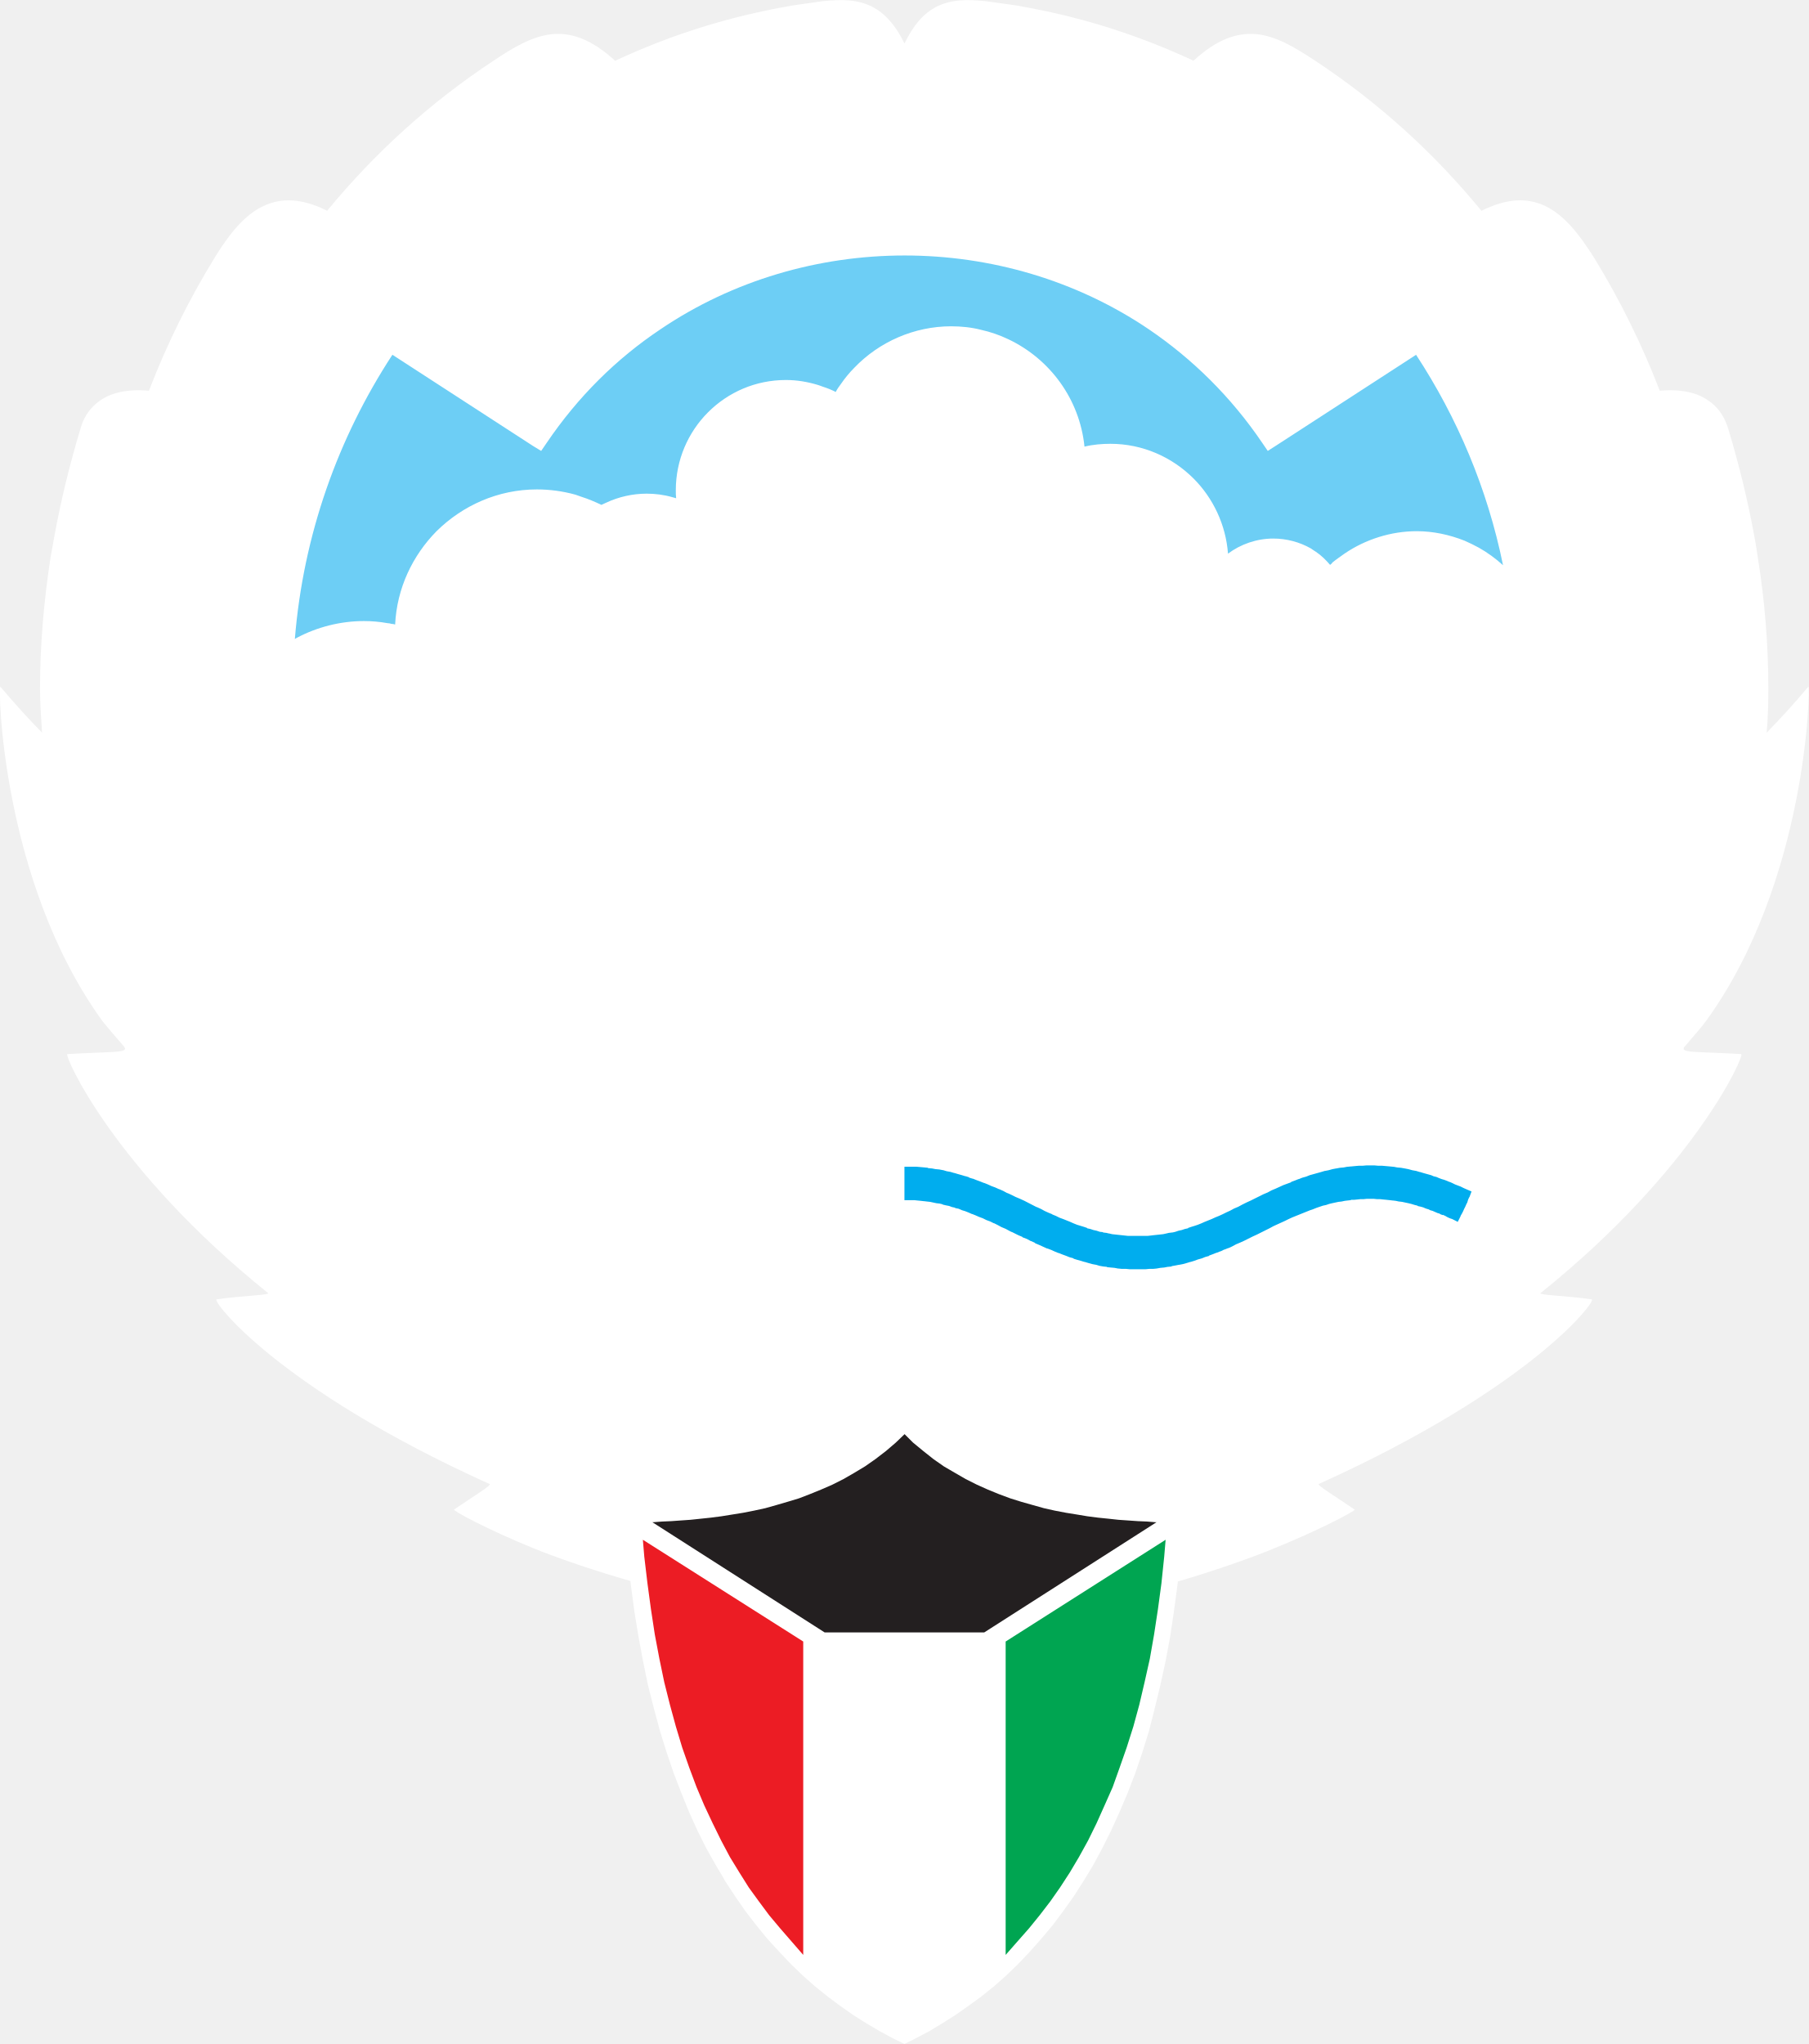
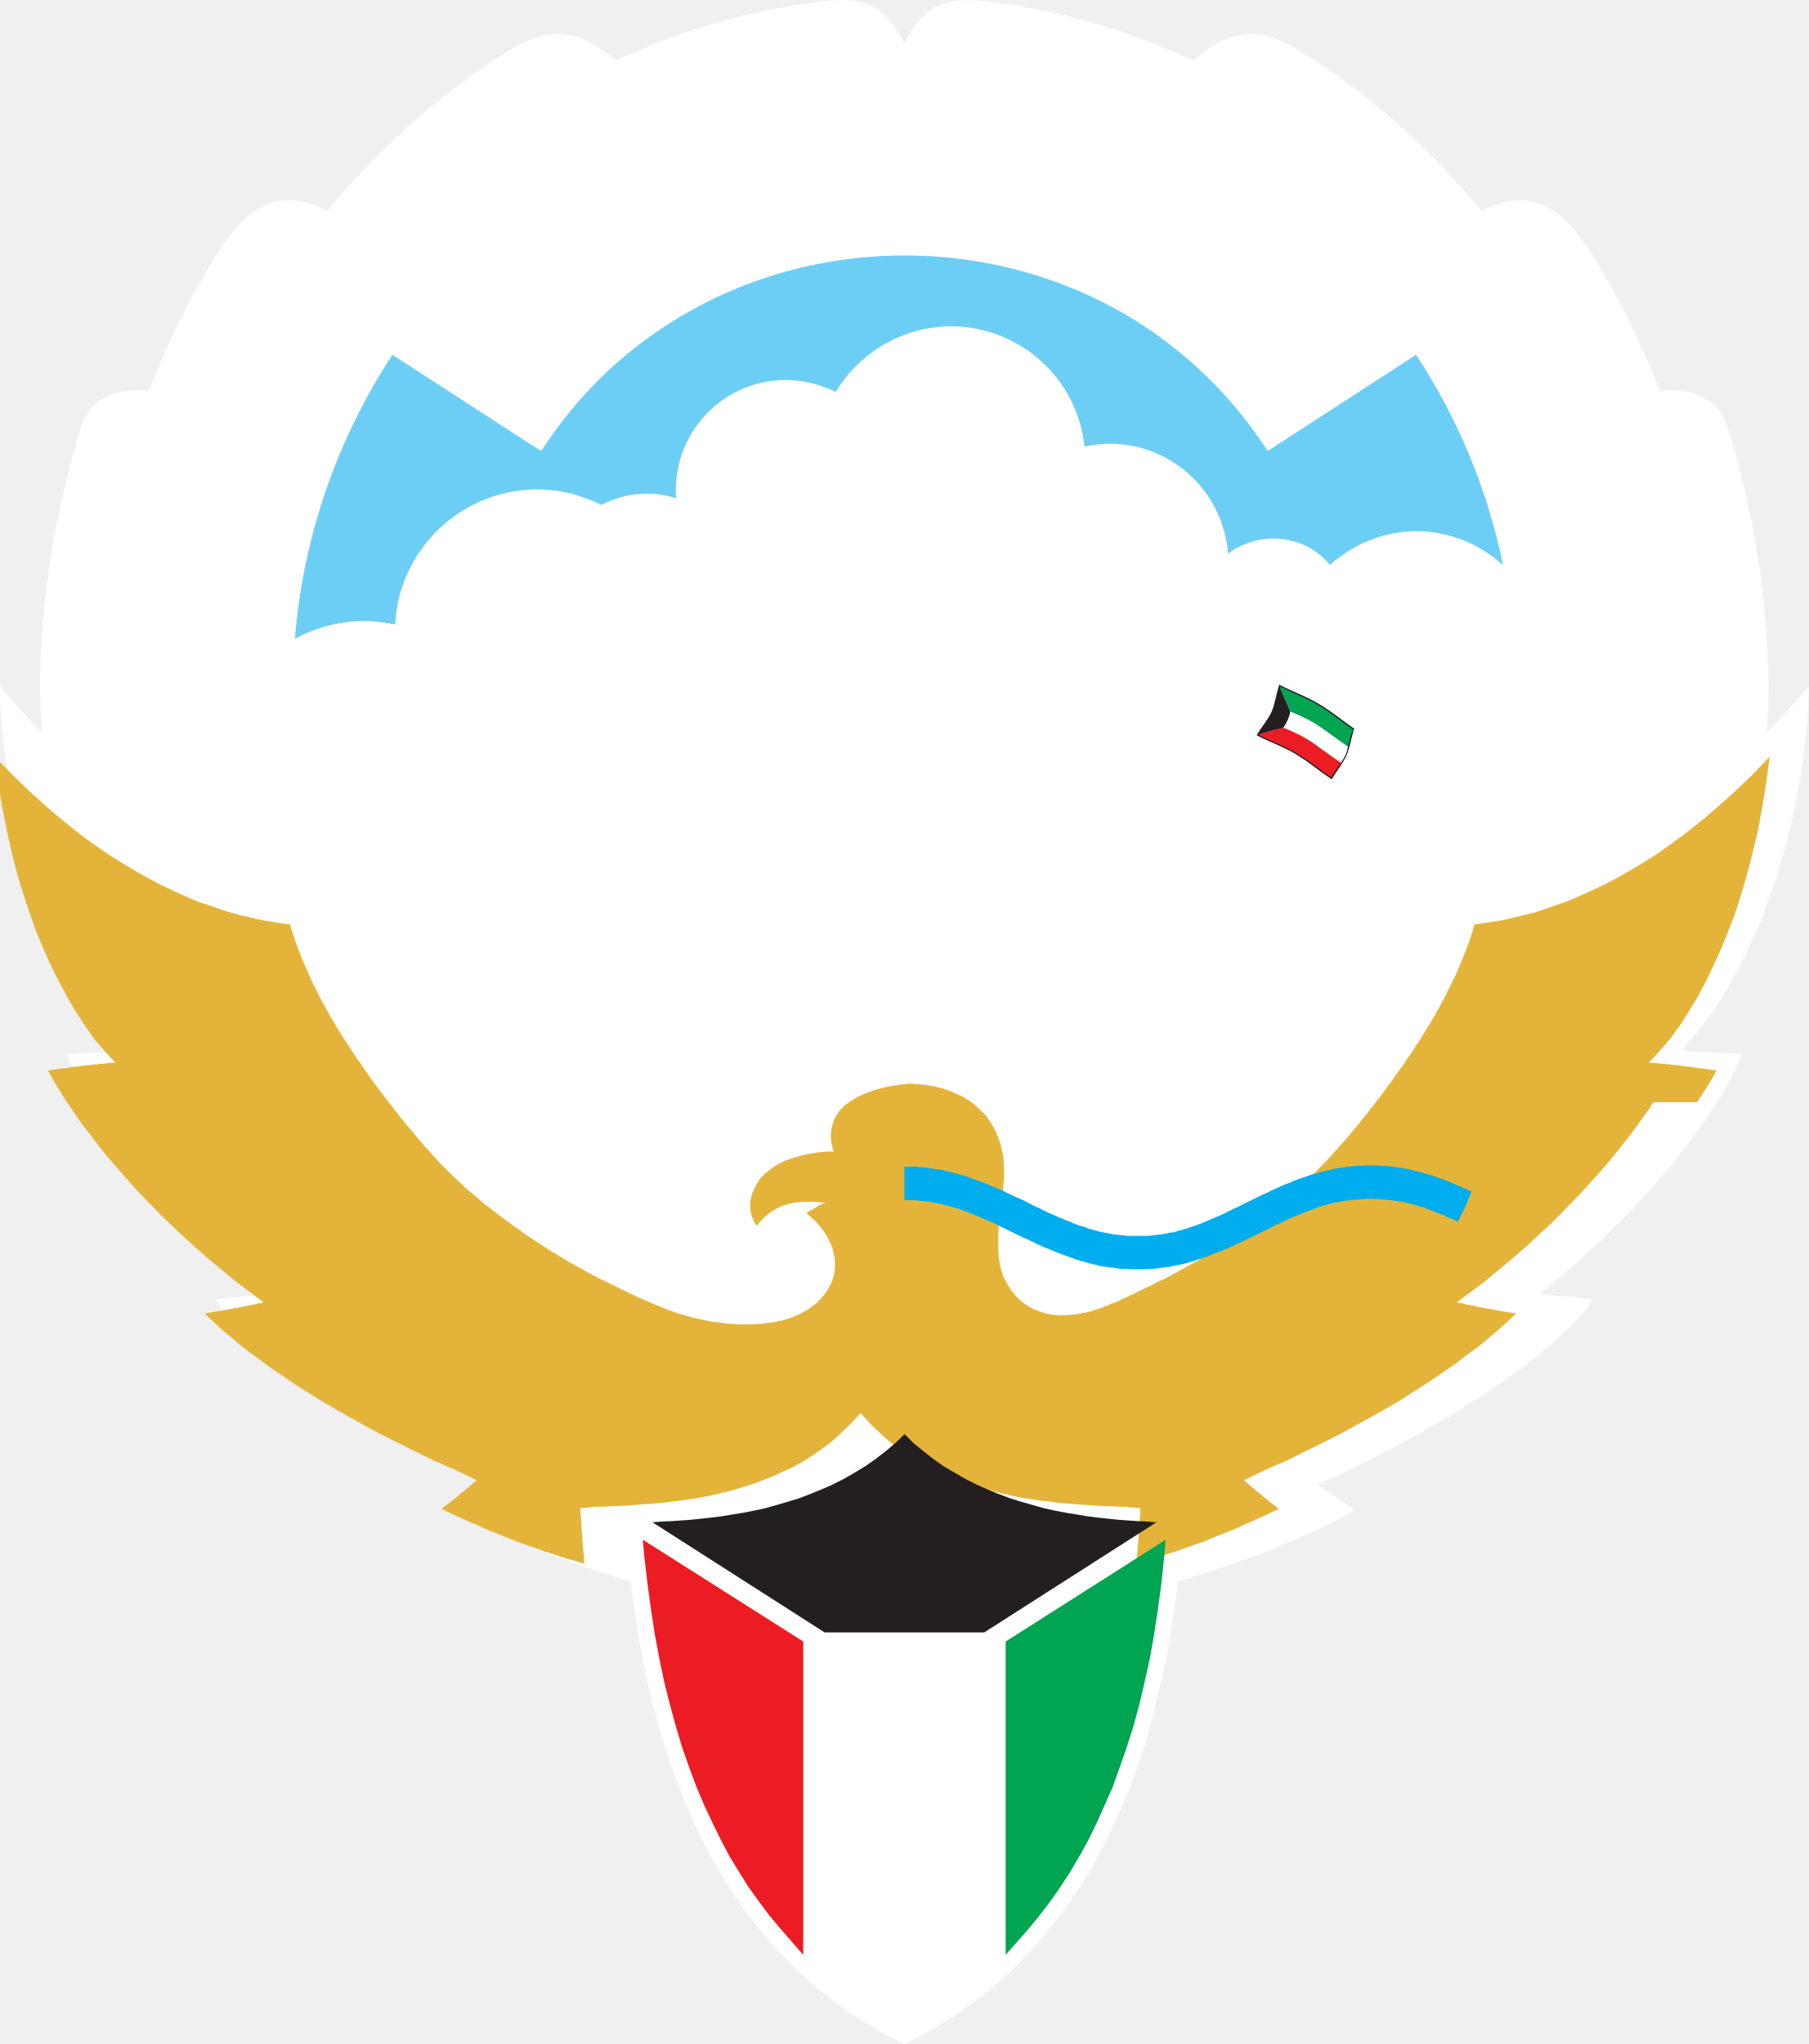
<svg xmlns="http://www.w3.org/2000/svg" id="Layer_1" data-name="Layer 1" viewBox="0 0 371.2 419.39">
  <defs>
    <style>
      .cls-1 {
        fill: #fff;
      }

      .cls-1, .cls-2, .cls-3, .cls-4, .cls-5, .cls-6 {
        fill-rule: evenodd;
      }

      .cls-7, .cls-2 {
        fill: #231f20;
      }

      .cls-8 {
        fill: #00adee;
      }

      .cls-3 {
        fill: #e4b43a;
      }

      .cls-4 {
        fill: #6dcef5;
      }

      .cls-5 {
        fill: #ec1c24;
      }

      .cls-6 {
        fill: #00a551;
      }
    </style>
  </defs>
  <path class="cls-1" d="M345.77,214.7c1.73-2.02,3.6-4.18,4.32-5.18,20.88-28.73,21.46-69.12,21.02-68.62-2.89,3.43-5.74,6.56-8.55,9.43.27-3.1.34-6.26.34-9.07,0-8.86-.72-17.93-2.16-26.86-.22-1.44-.43-2.95-.72-4.39-1.37-7.49-3.17-14.83-5.33-21.96-.58-1.87-1.58-4.18-4.17-5.9-2.06-1.48-5.23-2.38-9.9-1.98-3.68-9.52-8.18-18.67-13.5-27.32-3.1-4.9-6.12-8.71-10.01-10.58-3.69-1.75-7.84-1.62-13.09.98-9.68-11.81-21.12-22.21-34-30.71-4.46-2.95-8.14-5.11-12.17-5.54-4.08-.35-8.16,1.09-12.92,5.46-9.64-4.5-19.85-7.97-30.5-10.21-2.02-.43-3.96-.79-5.98-1.15-2.02-.29-4.03-.58-6.12-.86-3.82-.36-7.13-.43-10.3,1.22-2.44,1.3-4.56,3.6-6.41,7.47-1.87-3.87-4.04-6.16-6.48-7.47-3.17-1.66-6.48-1.58-10.3-1.22-2.02.29-4.03.58-6.05.86-2.02.36-4.03.72-5.98,1.15-10.67,2.25-20.91,5.71-30.56,10.22-4.82-4.37-8.84-5.82-12.92-5.47-4.03.43-7.78,2.59-12.17,5.54-12.88,8.5-24.31,18.89-34.02,30.7-5.24-2.59-9.38-2.71-13.07-.97-3.96,1.87-6.98,5.69-10.01,10.58-5.32,8.65-9.82,17.8-13.5,27.32-4.72-.4-7.84.5-9.97,1.98-2.52,1.73-3.6,4.03-4.1,5.9-2.16,7.13-3.96,14.47-5.33,21.96-.29,1.44-.5,2.95-.79,4.39-1.37,8.93-2.16,18-2.16,26.86,0,2.82.21,5.97.42,9.07-2.81-2.87-5.66-6-8.55-9.43-.5-.5.14,39.89,20.95,68.62.79,1.01,2.66,3.17,4.39,5.18,1.22,1.44-2.23,1.01-11.59,1.58-.79.07,9.43,23.54,41.18,49.03.5.43-5.98.58-10.58,1.3-1.01.14,12.31,18.14,56.02,37.87.58.21-3.17,2.45-7.27,5.25-.29.22,6.7,4.03,16.42,7.99,5.23,2.14,13.39,4.85,19.78,6.67l.09.89.72,5.4.86,5.25.94,5.04,1.01,4.9,1.22,4.75,1.22,4.54,1.37,4.39,1.44,4.25,1.58,4.1,1.58,3.89,1.73,3.82,1.8,3.6,1.94,3.46,1.51,2.52.43.79,2.09,3.17,2.09,3.02,2.23,2.88,2.23,2.74,2.38,2.59,2.38,2.52,2.45,2.37,2.52,2.23,2.59,2.09,2.59,1.94,2.66,1.87,2.74,1.73,2.81,1.66,2.81,1.51,2.23,1.08,2.16-1.08,2.88-1.51,2.74-1.66,2.74-1.73,2.66-1.87,2.66-1.94,2.59-2.09,2.52-2.23,2.45-2.37,2.38-2.52,2.3-2.59,2.3-2.74,2.16-2.88,2.16-3.02,2.02-3.17.5-.79,1.51-2.52,1.87-3.46,1.8-3.6,1.73-3.82,1.66-3.89,1.58-4.1,1.44-4.25,1.37-4.39,1.15-4.54,1.15-4.75,1.08-4.9.94-5.04.79-5.25.72-5.4.09-.8c5.89-1.68,13.38-4.24,18.27-6.18,10.51-4.18,18.29-8.35,18-8.57-4.1-2.81-7.85-5.04-7.34-5.25,43.7-19.73,57.1-37.73,56.02-37.87-4.61-.72-11.09-.86-10.51-1.3,31.75-25.49,41.98-48.96,41.18-49.03-9.43-.58-12.82-.14-11.59-1.58Z" />
+   <path class="cls-3" d="M348.29,226.15l.94-1.44.86-1.37.79-1.22,1.37-2.45-2.74-.43h-.43l-.43-.07-.43-.07-.5-.07-.43-.07-.43-.07-.5-.07h-.43l-.5-.07-.43-.07-.43-.07-.5-.07h-.43l-.5-.07-.43-.07h-.5l-.43-.07-.5-.07h-.43l-.5-.07-.43-.07h-.5l-.43-.07h-.5l-.07-.07.22-.22.43-.43.36-.43.43-.43.36-.43.43-.43.36-.5.43-.43.43-.5.36-.5.5-.5.43-.58,1.87-2.59,1.66-2.66,1.66-2.74,1.51-2.81,1.37-2.81,1.3-2.81,1.22-2.81,1.15-2.88,1.08-2.81.94-2.88.86-2.81.79-2.74.72-2.74.65-2.66.65-2.66.5-2.52.43-2.45.43-2.38.36-2.23.86-6.34-3.82,3.96-3.31,3.17-3.31,2.95-3.17,2.74-3.17,2.52-3.1,2.3-3.02,2.16-2.95,1.87-2.88,1.73-2.81,1.58-2.74,1.44-2.67,1.22-2.52,1.15-2.45,1.01-2.3.79-2.23.79-2.09.65-2.02.5-1.87.43-1.73.43-1.58.29-1.44.22-1.3.22-2.09.29-.36,1.3-.22.65-.22.72-.22.65-.22.65-.29.65-.22.65-.29.65-.22.65-.29.65-.29.65-.22.65-.29.65-.29.65-.29.65-.29.65-.36.65-.29.65-.29.58-.36.65-.29.65-.29.65-.36.58-.36.65-.29.58-.36.65-.36.58-.29.65-.29.43-.22.43-.29.43-.22.43-.29.43-.29.43-.22.43-.29.43-.29.43-.22.43-.29.43-.29.43-.22.43-.29.36-.29.43-.22.43-.29.36-.29.43-.22.43-.29.36-.29.43-.29.36-.22.43-.29.36-.29.43-.29.36-.22.36-.29.43-.29.36-.22.36-.29.36-.29.43-.58.79-.58.79-.58.79-.58.79-.58.79-.65.79-.58.79-.65.79-.58.79-.65.79-.65.79-.58.79-.65.72-.65.79-.65.79-.65.79-.72.72-.65.79-.65.72-.72.79-.65.72-.72.79-.72.72-.72.72-.72.72-.72.72-.72.65-.72.72-.79.72-.72.65-.79.65-.72.65-.58.5-.65.5-.58.5-.58.5-.65.43-.58.5-.58.43-.65.5-.58.5-.65.43-.65.43-.58.5-.65.43-.65.43-.58.43-.65.5-.65.43-.58.43-.65.43-.65.43-.65.36-.58.43-.65.43-.65.36-.65.43-.65.43-.58.36-.65.36-.65.36-.58.43-.65.36-.65.36-.29.14-.36.22-.29.14-.65.36-.29.22-.36.14-.29.22-.36.14-.29.22-.29.14-.36.14-.29.22-.29.14-.29.14-.36.14-.29.22-.29.14-.29.14-.29.14-.36.14-.29.14-.29.14-.29.14-.29.14-.29.14-.29.22-.58.22-.29.14-.29.14-.22.14-.58.29-.58.22-.5.29-.58.29-.58.22-.5.29-.58.29-.58.22-.58.29-.58.29-.58.22-.58.22-.5.22-.5.22-.5.14-.43.22-.43.14-.36.14-.36.07-.36.14-.29.07-.29.14-1.22.29-1.22.22-1.15.22-1.08.07-1.08.07h-1.08l-1.01-.07-.94-.14-.94-.22-.86-.29-.86-.29-.79-.36-.79-.43-.65-.43-.65-.5-.65-.5-.5-.5-.5-.58-.5-.58-.36-.58-.36-.58-.36-.58-.29-.58-.29-.5-.22-.58-.14-.58-.22-.5-.07-.5-.14-.5-.07-.43-.07-.43-.07-.43-.07-.94-.07-.86v-3.46l.07-.79.07-.86.07-.79.07-.79.14-.79.07-.72.07-.79.14-.72.07-.72.07-.72.14-.72.07-.72v-.72l.07-.72.07-.72v-2.02l-.07-.72v-.65l-.07-.65-.14-.72-.14-.72-.14-.65-.14-.72-.22-.65-.43-1.08-.43-1.01-.43-.86-.5-.86-.58-.79-.5-.72-.65-.65-.65-.65-.65-.58-.65-.58-.72-.5-.72-.43-.72-.43-.72-.36-.79-.36-.72-.29-.72-.29-.79-.29-.72-.22-.79-.14-.65-.22-.72-.07-.72-.14-.65-.07-.58-.07-.58-.07h-.5l-.5-.07h-1.08l-.22.07-.58.07h-.58l-.58.14-.58.07-.58.07-.58.14-.5.07-.58.14-.5.14-.58.14-.5.14-.5.14-.43.14-.5.22-.43.14-.5.22-.43.14-.43.22-.36.14-.43.22-.36.22-.36.22-.36.22-.36.22-.29.22-.29.22-.29.14-.22.22-.22.22-.22.22-.22.22-.22.22-.22.22-.14.29-.22.22-.14.29-.14.22-.14.29-.14.22-.14.22-.07.22-.07.29-.14.22-.07.22v.22l-.07.22-.14.5-.07.5-.07.58v1.01l.07.58.07.5.14.5.14.5.14.5.07.07h-1.3l-.86.07-.86.07-.86.14-.94.14-.86.14-.86.22-.79.22-.86.22-.79.29-.86.29-.79.36-.72.36-.72.43-.72.5-.65.5-.65.5-.58.58-.58.65c-1.58,2.38-3.17,5.83-.58,9.58,2.38-3.17,5.4-4.82,9.86-4.97h1.8l.86.07.79.07.79.07-.29.07-.5.22-.5.22-.43.29-2.23,1.3,1.8,1.58.58.65.72.86.58.79.5.79.43.79.43.86.29.79.22.86.22.86.07.79.07.86-.07.79-.07.86-.14.79-.22.72-.29.72-.36.72-.36.65-.43.65-.43.58-.5.58-.5.5-.5.5-.58.43-.58.43-.58.43-.65.36-.58.36-.65.29-.65.29-.65.29-.65.22-.72.22-.5.14-.5.14-.5.07-.5.14-.58.07-.5.07-.5.07-.5.07-.5.07-.5.07h-1.01l-.5.07h-3.31l-.43-.07h-.86l-.43-.07h-.43l-.36-.07-.43-.07h-.36l-.36-.07-.36-.07h-.36l-.36-.07-.65-.07-.65-.14-.65-.14-.65-.14-.65-.14-.65-.14-.65-.14-.65-.22-.58-.14-.65-.22-.65-.14-.58-.22-.65-.22-.65-.22-.58-.22-.58-.22-.65-.29-.58-.22-.58-.22-.65-.29-.58-.22-.58-.29-.58-.22-.58-.29-.58-.22-.58-.29-.58-.29-.58-.22-.5-.29-.58-.29-.58-.22-.5-.29-.58-.29-.29-.14-.29-.14-.29-.14-.29-.14-.29-.14-.29-.14-.29-.14-.29-.14-.29-.14-.29-.14-.29-.14-.29-.14-.36-.14-.29-.22-.29-.14-.29-.14-.36-.14-.29-.22-.29-.14-.36-.14-.29-.22-.29-.14-.36-.22-.29-.14-.36-.22-.29-.14-.36-.22-.29-.14-.29-.22-.36-.14-.65-.36-.58-.36-.65-.43-.65-.36-.58-.36-.65-.36-.65-.43-.65-.43-.58-.36-.65-.43-.65-.43-.65-.36-.58-.43-.65-.43-.65-.43-.65-.43-.58-.5-.65-.43-.65-.43-.58-.43-.65-.5-.65-.43-.58-.43-.65-.5-.58-.5-.65-.43-.58-.5-.58-.43-.65-.5-.58-.5-.58-.5-.58-.5-.79-.65-.79-.65-.72-.65-.72-.72-.79-.72-.72-.65-.72-.72-.72-.72-.72-.72-.72-.72-.65-.79-.72-.72-.65-.79-.72-.72-.65-.79-.65-.72-.65-.79-.65-.79-.65-.79-.65-.72-.65-.79-.65-.79-.58-.79-.65-.79-.58-.79-.65-.79-.58-.79-.58-.79-.65-.79-.58-.79-.58-.79-.58-.79-.29-.43-.5-.72-.29-.36-.22-.43-.29-.36-.29-.36-.22-.43-.29-.36-.29-.43-.29-.36-.22-.43-.29-.36-.29-.43-.29-.43-.22-.36-.29-.43-.29-.43-.22-.43-.29-.36-.29-.43-.22-.43-.29-.43-.29-.43-.22-.43-.58-.86-.22-.43-.29-.43-.22-.43-.29-.43-.22-.43-.36-.65-.36-.58-.29-.65-.36-.58-.36-.65-.29-.58-.36-.65-.29-.65-.29-.65-.36-.58-.29-.65-.29-.65-.29-.65-.29-.65-.29-.65-.29-.65-.29-.65-.29-.65-.22-.65-.29-.65-.22-.65-.29-.65-.22-.65-.22-.65-.22-.65-.22-.72-.22-.65-.43-1.3-2.09-.29-1.3-.22-1.44-.22-1.58-.29-1.73-.43-1.87-.43-1.94-.5-2.09-.65-2.23-.79-2.38-.79-2.45-1.01-2.52-1.15-2.59-1.22-2.74-1.44-2.81-1.58-2.88-1.73-2.95-1.87-3.1-2.16-3.1-2.3-3.1-2.52-3.24-2.74-3.24-2.95-3.31-3.17-3.89-3.96.94,6.34.29,2.23.43,2.38.5,2.45.5,2.52.58,2.66.65,2.66.72,2.74.79,2.74.94,2.81.94,2.88,1.01,2.81,1.15,2.88,1.22,2.81,1.3,2.81,1.44,2.81,1.51,2.81,1.58,2.74,1.73,2.66,1.8,2.59.43.58.43.5.43.5.43.5.36.43.43.5.36.43.43.43.36.43.43.43.36.43.29.22-.14.07h-.43l-.5.07h-.43l-.5.07-.43.07h-.5l-.43.07-.5.07h-.43l-.5.07-.43.07h-.5l-.43.07-.5.07-.43.07-.43.07h-.5l-.43.07-.5.07-.43.07-.43.07-.5.07-.43.07h-.43l-2.66.43,1.37,2.45.79,1.22.79,1.37.94,1.44,1.08,1.58,1.08,1.58,1.22,1.73,1.37,1.73,1.37,1.8,1.51,1.94,1.66,1.94,1.73,2.02,1.8,2.02,1.94,2.16,2.02,2.09,2.16,2.23,2.3,2.23,2.38,2.23,2.52,2.3,2.59,2.3,2.74,2.3,3.38,2.74,5.54,4.18h-.07l-.43.07-.36.07-.43.07-.36.14-.43.07-.36.07-.43.07-.36.07-.43.07-.36.07-.43.14-.72.14-.43.07-.43.07-.36.07-.36.07-.43.07-.36.07-.36.07-.43.07-.36.07-3.46.58,2.66,2.45,1.22,1.15,1.44,1.15,1.51,1.3,1.58,1.3,1.8,1.3,1.94,1.44,2.02,1.44,2.23,1.51,2.3,1.58,2.52,1.58,2.66,1.66,2.81,1.66,2.95,1.66,3.1,1.73,3.31,1.8,3.46,1.73,3.6,1.8,3.82,1.87,4.46,1.94,4.46,2.16-.29.22-.43.36-.43.36-.36.36-.43.29-.36.36-.43.36-.43.29-.36.36-.43.36-.43.36-.36.29-.22.14-2.23,1.73,2.59,1.3,1.15.5,1.22.58,1.22.5,1.37.58,1.37.65,1.37.58,1.51.58,1.44.58,1.58.65,1.58.58,1.58.58,1.66.58,1.58.58,1.73.5,1.66.58,1.66.5,3.02.86-.22-2.59v-.36l-.07-.29v-.36l-.07-.29v-.65l-.07-.36v-.65l-.07-.29v-.72l-.07-.29v-.65l-.07-.36v-.65l-.07-.36v-.65l-.07-.36v-1.01l-.07-.36v-.14l1.15-.07,1.44-.14,1.58-.07,1.58-.07,1.66-.07,1.8-.07,1.8-.14,1.87-.14,1.87-.14,1.94-.14,2.02-.29,2.02-.22,2.09-.29,2.02-.36,2.16-.43,2.09-.5,2.09-.5,2.16-.65,2.09-.65,2.09-.79,2.16-.86,2.02-.94,2.09-.94,2.02-1.15,2.02-1.3,1.94-1.37,1.94-1.44,1.8-1.66,1.8-1.73,1.8-1.87.43-.5.43.5,1.73,1.87,1.8,1.73,1.87,1.66,1.87,1.44,2.02,1.37,1.94,1.3,2.09,1.15,2.02.94,2.09.94,2.09.86,2.09.79,2.16.65,2.09.65,2.16.5,2.09.5,2.09.43,2.09.36,2.09.29,2.02.22,1.94.29,1.94.14,1.94.14,1.87.14,1.8.14,1.73.07,1.66.07,1.58.07,1.51.07,1.44.14,1.15.07v1.15l-.07.36v.65l-.07.36v.65l-.07.36v.29l-.07.72v.65l-.07.29v.65l-.07.36v.65l-.07.65-.07.36v.65l-.29,2.52,2.95-.79,1.66-.5,1.73-.58,1.66-.5,1.66-.58,1.58-.58,1.66-.58,1.58-.58,1.51-.65,1.51-.58,1.44-.58,1.44-.58,1.37-.65,1.3-.58,1.22-.5,1.22-.58,1.15-.5,2.66-1.3-2.3-1.73-.14-.14-.43-.36-.43-.29-.36-.36-.43-.36-.43-.29-.36-.36-.43-.36-.36-.29-.43-.36-.36-.36-.43-.36-.29-.22,4.46-2.16,4.46-1.94,3.74-1.87,3.67-1.8,3.46-1.73,3.24-1.8,3.17-1.73,2.95-1.66,2.81-1.66,2.59-1.66,2.52-1.58,2.38-1.58,2.16-1.51,2.09-1.44,1.87-1.44,1.8-1.3,1.66-1.3,1.51-1.3,1.37-1.15,1.3-1.15,2.66-2.45-3.53-.58-.36-.07-.36-.07-.43-.07-.36-.07-.36-.07-.43-.07-.36-.07-.36-.07-.43-.07-.36-.07-.43-.07-.79-.22-.36-.07-.43-.07-.36-.07-.79-.14-.43-.14-.36-.07-.43-.07-.36-.07h-.14l5.62-4.18,3.31-2.74,2.74-2.3,2.66-2.3,2.45-2.3,2.45-2.23,2.23-2.23,2.16-2.23,2.02-2.09,1.94-2.16,1.87-2.02,1.73-2.02,1.58-1.94,1.51-1.94,1.44-1.8,1.3-1.73,1.22-1.73,1.15-1.58,1.01-1.58Z" />
  <path class="cls-8" d="M185.64,239.39h2.45l.79.07h0l.79.07h0l.72.07.07.07.72.07h.07l.72.14h0l.79.07h0l.72.14h.07l.72.22h0l.79.14h0l.72.22h.07l.72.22h0l.79.22h0l.72.22h.07l.72.22v.07l.72.22h.07l.72.29h0l.79.29h0l.72.29h.07l.72.29h0l.79.36h0l.79.29h0l.79.36h.07l.79.36h0l.79.43h.07l.79.36h0l.86.43h0l.86.36h0l.94.43h0l2.52,1.3h.07l.79.36h0l.79.43h0l.79.36h0l.72.29.07.07.72.29h0l.72.36h0l.79.29h0l.72.29h0l.72.29h0l.65.29h0l.72.29h0l.72.22h0l.72.22h0l.65.22v.07l.65.14h0l.65.22h0l.65.14h0l.65.22h0l.65.07v.07l.58.07h.07l.58.14h.07l.58.14h0l.65.07h0l.65.07h0l.65.07h0l.65.07h0l.65.07h4.03l.65-.07h0l.58-.07h0l.65-.07h0l.65-.07h0l.65-.07h0l.65-.14h0l.58-.14h.07l.58-.07h.07l.58-.14h0l.65-.22h0l.65-.14h0l.65-.22h0l.65-.14v-.07l.65-.22h0l.72-.22h0l.65-.22h0l.72-.29h0l.65-.29h0l.72-.29h0l.72-.29h0l.79-.36h0l.72-.29h0l.79-.36h0l.72-.36h0l.79-.36h0l.79-.43h0l.86-.36h0l.79-.43h0l.86-.43.94-.43h0l.86-.43h0l.87-.43h0l.86-.43h0l.86-.36h0l.79-.43h0l.86-.36h0l.79-.36h0l.79-.36h0l.79-.29h0l.79-.29v-.07l.79-.29h0l.72-.29h.07l.72-.29h0l.79-.22h0l.72-.29h0l.79-.22h0l.79-.22h0l.79-.22h0l.72-.22h.07l.72-.14h0l.79-.22h0l.72-.14h.07l.72-.14h0l.79-.07h0l.72-.14h.07l.72-.07h.07l.72-.07h0l.79-.07h.79l.79-.07h1.66l.79.07h.79l.79.07h0l.79.07h0l.72.07h.07l.72.14h0l.79.07h0l.79.14h0l.72.14h0l.79.22h0l.79.14h0l.72.22h.07l.72.22h0l.79.22h0l.79.22h0l.5.22h0l.58.14h0l.5.22h0l.58.22h0l.5.14h0l.58.22h0l.5.22h.07l.5.22h0l.58.29h0l.58.22h0l.58.22h0l.58.29.5.22,1.15.5-.43,1.15-.07.07h0l-.22.5h0l-.14.5-.22.43h0l-.22.5-.22.43h0l-.22.5h0l-.22.43h0l-.29.5h0v.07l-.58,1.15-1.15-.58-.43-.14h0l-.5-.22h0l-.5-.29h0l-.5-.22v.07l-.58-.22v-.07l-.5-.14h0l-.5-.22h0l-.5-.22h0l-.5-.14h0l-.43-.22h-.07l-.43-.14h0l-.5-.22h0l-.5-.14h0l-.65-.14v-.07l-.58-.14h0l-.72-.22h0l-.58-.14h0l-.65-.14h0l-.65-.14h0l-.58-.07h-.07l-.65-.14h0l-.58-.07h-.07l-.58-.07h0l-.65-.07h0l-.72-.07h0l-.65-.07h-.65l-.65-.07h-1.37l-.65.07h-.65l-.65.07h0l-.72.07h-.58l-.07.07-.65.07h0l-.58.07h0l-.65.14h0l-.65.07h0l-.65.14h0l-.65.14h0l-.58.14h0l-.65.22h0l-.65.14h0l-.65.22h0l-.65.22h0l-.72.29h0l-.65.22h0l-.72.29h0l-.72.29h0l-.72.29h0l-.72.29h0l-.72.29h0l-.79.36h0l-.72.36h0l-.79.36h0l-.79.36h0l-.79.36h0l-.79.43h0l-.86.43h0l-.86.43-.86.43h0l-.94.43h0l-.86.43h0l-.86.43h0l-.79.36h0l-.86.36h0l-.79.43h0l-.79.36h-.07l-.72.29h-.07l-.72.36h-.07l-.72.29h-.07l-.72.29h0l-.79.29v.07l-.79.22h0l-.72.29h0l-.79.22h0l-.79.29h0l-.72.22h-.07l-.72.22h0l-.79.22h0l-.72.14h-.07l-.72.14h0l-.79.14v.07l-.72.07h-.07l-.72.14h0l-.79.07h0l-.79.14h0l-.72.07h-.79l-.72.07h-3.31l-.72-.07h-.86l-.72-.07h-.07l-.72-.14h0l-.79-.07h0l-.72-.07-.07-.07-.72-.07h0l-.79-.14h0l-.72-.22h-.07l-.72-.14h0l-.79-.22h0l-.72-.22h-.07l-.72-.22h0l-.79-.22h0l-.72-.22v-.07l-.79-.22h0l-.72-.29h0l-.79-.29h0l-.72-.29h-.07l-.72-.29h0l-.79-.36h0l-.79-.29h-.07l-.79-.36h0l-.79-.36h0l-.86-.36v-.07l-.79-.36h-.07l-.79-.43h0l-.94-.36v-.07l-.86-.36h0l-1.3-.65h-.07l-.43-.22h0l-.79-.43h0l-.86-.36h0l-.79-.43h0l-.72-.36h-.07l-.72-.36h0l-.79-.29h0l-.72-.36h0l-.79-.29h0l-.65-.29h0l-.72-.29h-.07l-.65-.29h0l-.72-.29h0l-.72-.22h0l-.65-.29h0l-.72-.14v-.07l-.65-.14h0l-.58-.22h0l-.72-.14h0l-.58-.14-.07-.07-.58-.14h0l-.65-.07h0l-.65-.14h0l-.65-.14h0l-.65-.07h0l-.58-.07h-.07l-.58-.07h0l-.72-.07h0l-.65-.07h-2.02v-6.84h0Z" />
  <path class="cls-1" d="M82.76,69.55l27.22,17.64c6.55-9.29,14.47-16.92,23.26-22.9,15.62-10.58,34.06-15.84,52.42-15.84s36.72,5.26,52.34,15.84c8.78,5.98,16.7,13.61,23.26,22.9l27.22-17.64c-4.25-6.05-9-11.74-14.26-16.92-22.68-22.75-54-36.86-88.56-36.86h0c-34.56,0-65.95,14.11-88.7,36.86-5.18,5.18-9.94,10.87-14.18,16.92Z" />
  <path class="cls-4" d="M290.62,72.79l-28.87,18.72-1.58,1.01-1.08-1.58c-6.48-9.58-14.47-17.35-23.26-23.33-14.98-10.15-32.62-15.19-50.18-15.19s-35.21,5.04-50.18,15.19c-8.93,5.98-16.85,13.75-23.33,23.33l-1.08,1.58-1.66-1.01-28.87-18.72c-11.16,17.06-18.29,36.94-20.02,58.32.14-.07.22-.14.36-.22,4.18-2.23,9-3.46,13.82-3.46h0c1.58,0,3.24.14,4.82.43.29,0,.58.07.79.14.29,0,.58.07.79.14.36-7.49,3.6-14.18,8.5-19.15,5.33-5.26,12.6-8.57,20.59-8.57h0c2.66,0,5.33.36,7.92,1.08.43.14.86.29,1.22.43,1.37.43,2.74,1.01,4.1,1.66.29-.14.65-.29.94-.43,2.59-1.22,5.47-1.87,8.35-1.87h0c1.73,0,3.53.22,5.26.72.29.07.5.14.79.22-.07-.5-.07-1.08-.07-1.66h0c0-6.19,2.52-11.88,6.62-15.98s9.72-6.62,15.98-6.62h0c2.23,0,4.39.36,6.55,1.01.36.14.72.22,1.01.36h0c.94.29,1.8.65,2.66,1.08.29-.58.65-1.08,1.08-1.66.79-1.15,1.73-2.3,2.74-3.31,5.11-5.33,12.31-8.5,19.87-8.5h0c2.09,0,4.18.22,6.12.72,1.94.43,3.82,1.08,5.62,1.94,8.5,4.03,14.62,12.24,15.62,22.03,1.73-.43,3.6-.58,5.33-.58h0c6.62,0,12.67,2.74,17.06,7.13,3.96,3.96,6.62,9.43,7.06,15.41,2.59-1.94,5.9-3.1,9.29-3.1h0c2.74,0,5.4.72,7.7,2.02.29.22.65.43,1.08.72,1.08.72,2.02,1.66,2.88,2.66.22-.14.36-.29.5-.5.79-.65,1.66-1.22,2.45-1.8,4.32-2.95,9.58-4.61,14.83-4.61h0c3.38,0,6.7.72,9.79,1.94,1.01.43,2.02.94,2.95,1.44,1.8,1.01,3.46,2.23,4.97,3.6-3.17-15.62-9.36-30.24-17.86-43.2Z" />
+   <path class="cls-2" d="M267.94,155.44c1.8,1.22,3.46,2.59,5.18,3.82.94-1.51,2.09-2.81,2.81-4.39.72-1.58.94-3.46,1.44-5.11-2.38-1.66-4.61-3.53-6.98-4.97-.79-.43-1.58-.86-2.45-1.3v-.5c.86.43,1.73.86,2.59,1.37,2.52,1.44,4.82,3.38,7.2,5.04.07,0,.14.07.21.07-.07.07-.07.22-.14.29-.5,1.73-.79,3.67-1.51,5.33-.79,1.66-1.94,3.02-2.88,4.61-.07.07-.07.14-.14.22q-.07-.07-.14-.14c-1.73-1.15-3.46-2.52-5.18-3.74v-.58ZM262.76,141.19c.29.79.65,1.58,1.01,2.38.36.86.72,1.66,1.08,2.45-.14.58-.29,1.15-.58,1.73-.22.58-.58,1.08-.86,1.58-.86.22-1.66.43-2.52.65-.79.22-1.58.43-2.38.72,2.52,1.22,5.18,2.16,7.63,3.6.65.36,1.22.72,1.8,1.15v.58c-.65-.43-1.37-.86-2.02-1.3-2.52-1.51-5.26-2.45-7.78-3.74-.07,0-.14-.07-.22-.07.07-.07.07-.14.07-.22.94-1.58,2.16-2.95,2.95-4.61.72-1.66.94-3.6,1.51-5.33,0-.14.07-.22.07-.29.07.07.14.07.22.14,1.73.86,3.46,1.58,5.18,2.38v.5c-1.73-.79-3.46-1.51-5.18-2.3h0Z" />
+   <path class="cls-1" d="M276.65,153.21c-1.94-1.3-3.74-2.74-5.69-4.03-1.94-1.37-4.03-2.3-6.12-3.17-.14.58-.29,1.15-.58,1.73-.22.58-.58,1.08-.86,1.58,2.09.86,4.18,1.8,6.12,3.17,1.87,1.3,3.74,2.74,5.69,4.03.29-.5.65-1.01.86-1.51.29-.58.43-1.15.58-1.8Z" />
+   <path class="cls-5" d="M263.4,149.32c2.09.86,4.18,1.8,6.12,3.17,1.87,1.3,3.74,2.74,5.69,4.03-.36.5-.72,1.01-1.08,1.51-.36.5-.65,1.01-.94,1.51-2.37-1.66-4.68-3.6-7.2-5.04-2.52-1.51-5.18-2.45-7.78-3.74.79-.29,1.58-.5,2.52-.72.86-.22,1.73-.5,2.66-.72Z" />
+   <path class="cls-6" d="M262.61,140.83c2.59,1.3,5.33,2.3,7.78,3.74,2.52,1.44,4.82,3.46,7.27,5.11-.21.5-.43,1.15-.58,1.73-.14.65-.29,1.22-.43,1.8-1.94-1.3-3.74-2.74-5.69-4.03-1.94-1.37-4.03-2.3-6.12-3.17-.36-.86-.79-1.73-1.15-2.59-.43-.86-.79-1.73-1.08-2.59Z" />
  <polygon class="cls-5" points="131.93 315.93 164.84 336.81 164.84 401.11 160.08 395.63 157.85 392.97 155.76 390.16 153.67 387.28 151.73 384.19 149.79 381.02 147.99 377.63 146.26 374.11 144.53 370.43 142.95 366.69 141.44 362.66 140 358.55 138.7 354.24 137.48 349.77 136.32 345.16 135.32 340.34 134.38 335.37 133.59 330.19 132.87 324.86 132.22 319.39 131.93 315.93" />
  <polygon class="cls-2" points="185.64 294.26 183.84 295.99 181.83 297.71 179.67 299.37 177.51 300.88 175.35 302.18 173.11 303.47 170.81 304.63 168.51 305.63 166.2 306.57 163.97 307.43 161.59 308.15 159.36 308.8 157.06 309.45 154.76 309.95 152.52 310.39 150.29 310.75 148.06 311.11 145.9 311.39 143.81 311.61 141.72 311.83 139.71 311.97 137.76 312.11 135.89 312.19 134.02 312.33 133.88 312.33 169.23 334.94 169.23 334.94 185.64 334.94 201.99 334.94 201.99 334.94 237.34 312.33 237.12 312.33 235.4 312.19 233.52 312.11 231.51 311.97 229.49 311.83 227.48 311.61 225.32 311.39 223.15 311.11 221 310.75 218.76 310.39 216.46 309.95 214.23 309.45 211.92 308.8 209.62 308.15 207.32 307.43 205.01 306.57 202.71 305.63 200.48 304.63 198.17 303.47 195.94 302.18 193.71 300.88 191.55 299.37 189.46 297.71 187.37 295.99 185.64 294.26" />
  <polygon class="cls-6" points="239.21 315.93 206.38 336.81 206.38 401.11 211.2 395.63 213.36 392.97 215.52 390.16 217.54 387.28 219.55 384.19 221.43 381.02 223.3 377.63 225.03 374.11 226.68 370.43 228.34 366.69 229.78 362.66 231.22 358.55 232.59 354.24 233.81 349.77 234.89 345.16 235.97 340.34 236.84 335.37 237.63 330.19 238.35 324.86 238.92 319.39 239.21 315.93" />
  <path class="cls-1" d="M185.64,336.81h-17.06v67.75c5.18,4.03,11.02,8.21,17.06,11.09,5.98-2.88,11.81-7.06,16.99-11.09v-67.75h-16.99Z" />
</svg>
